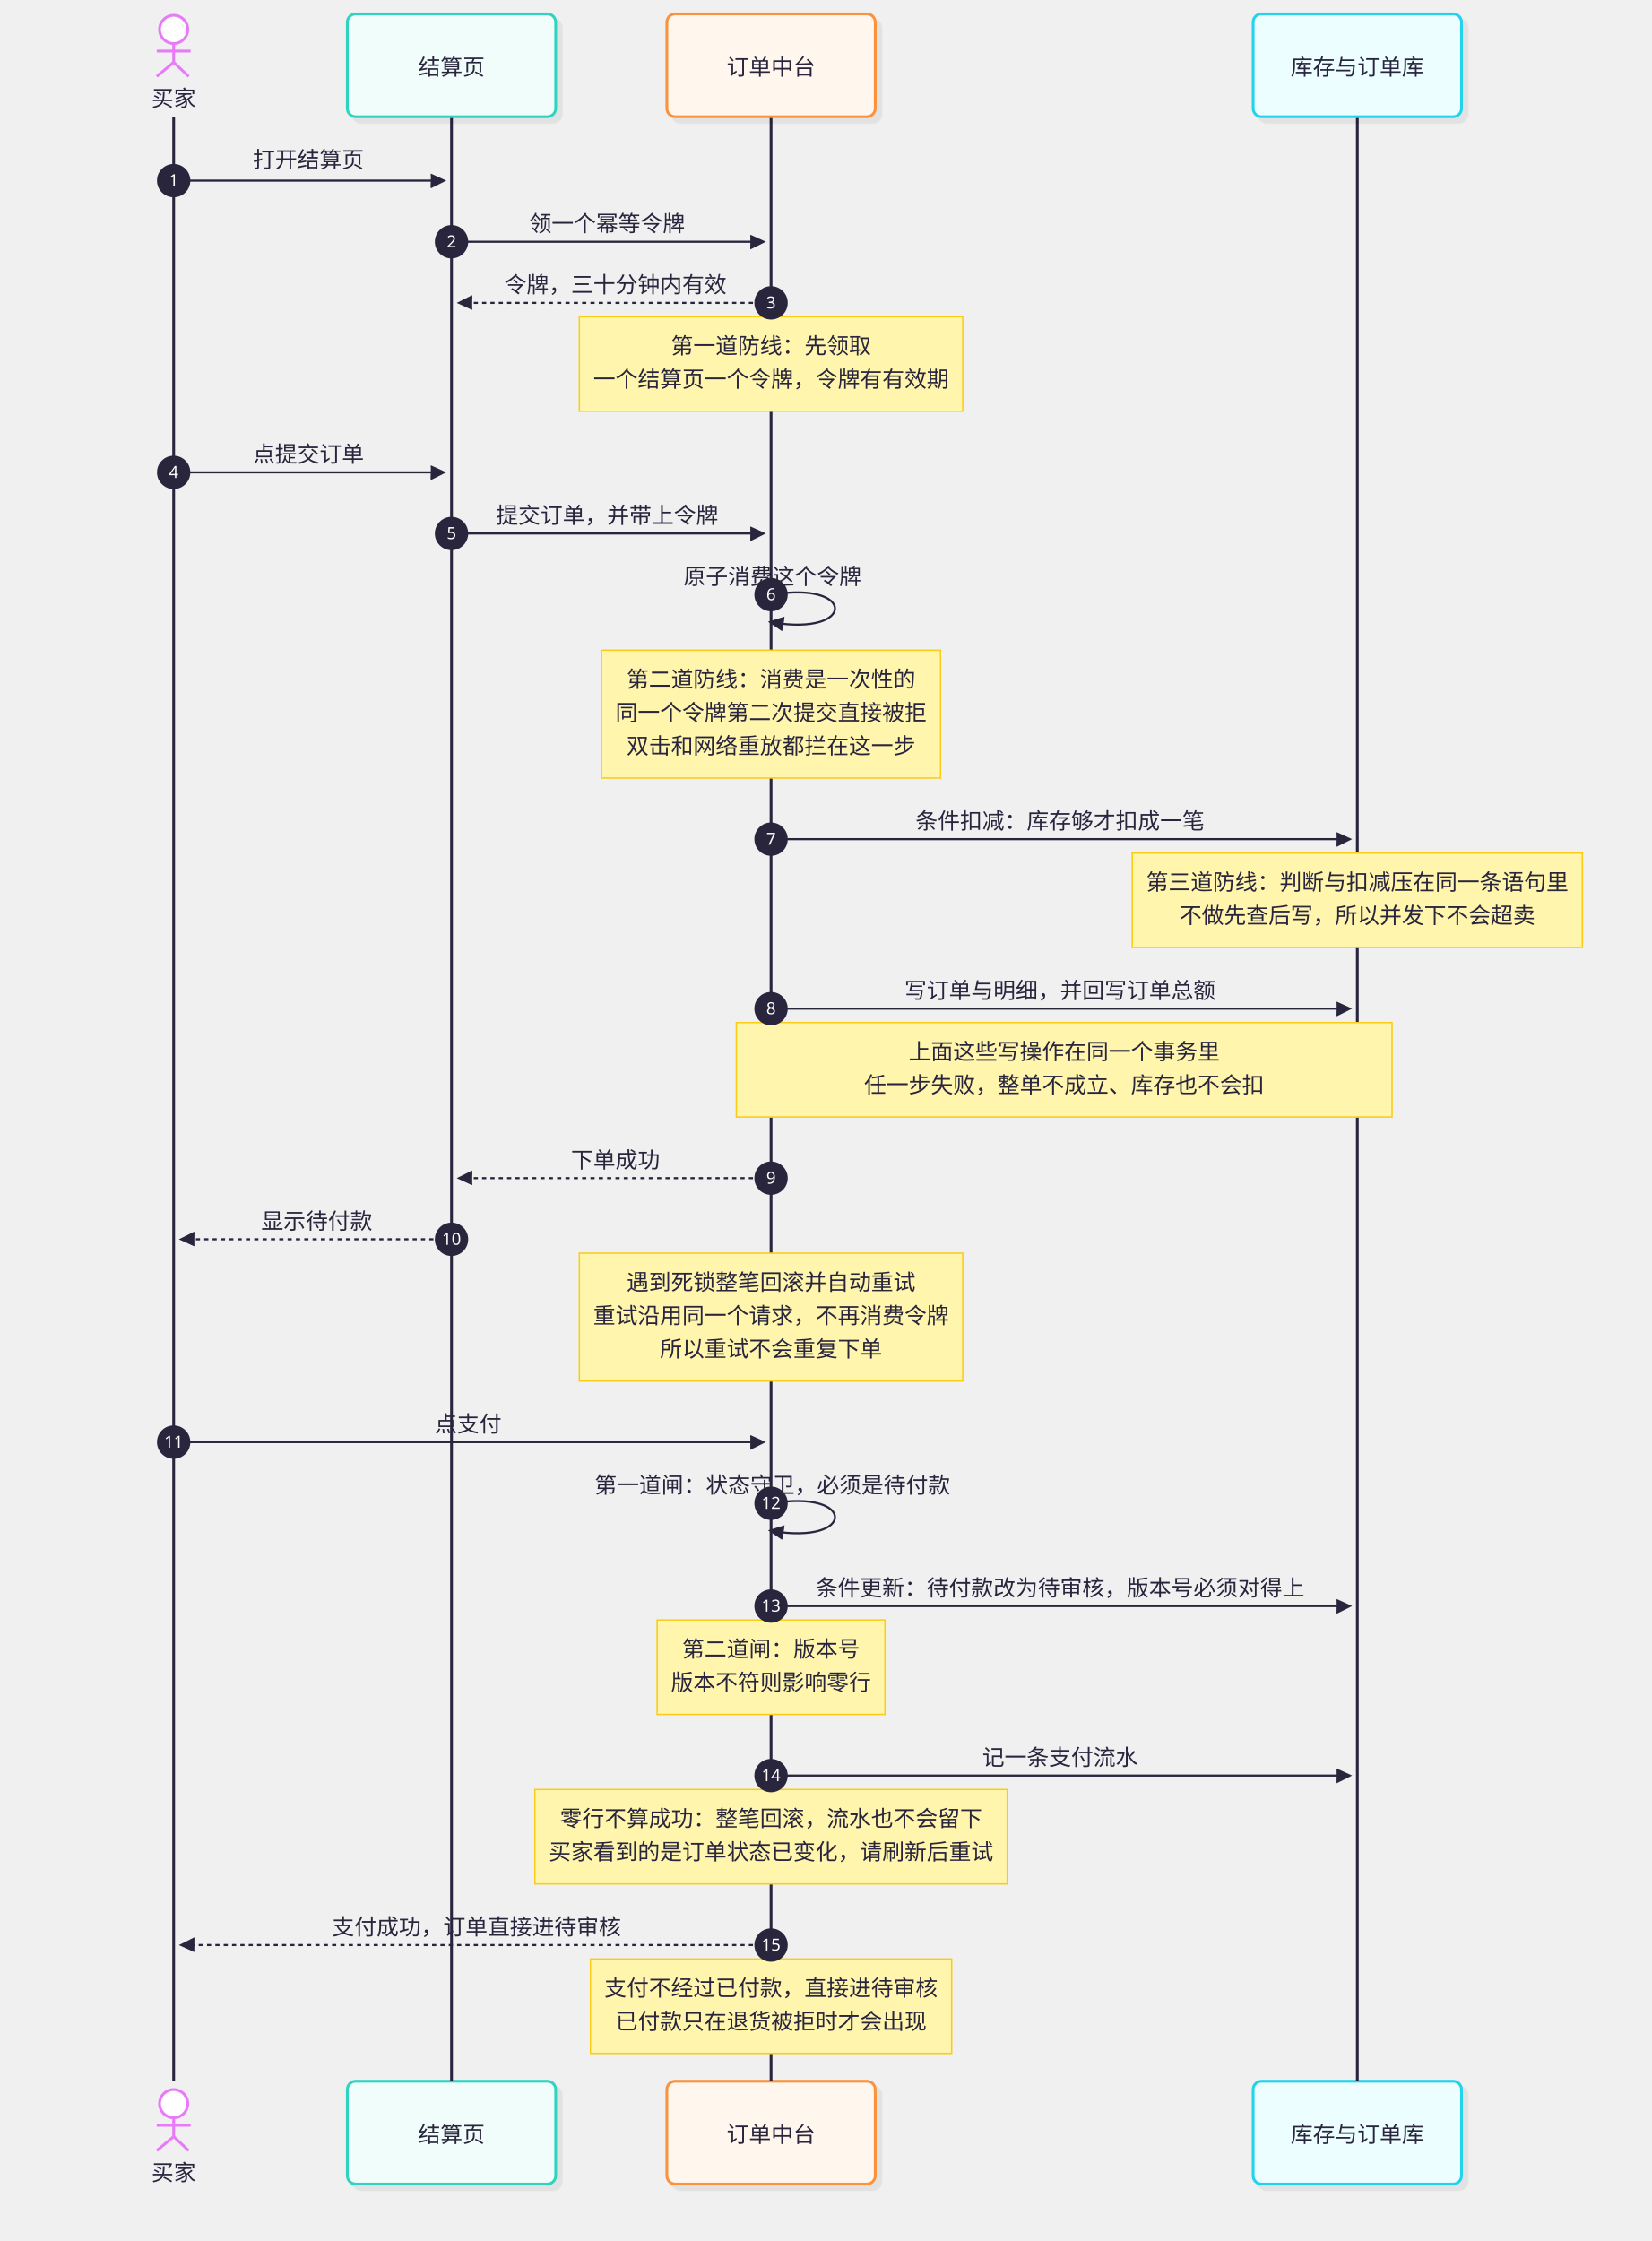
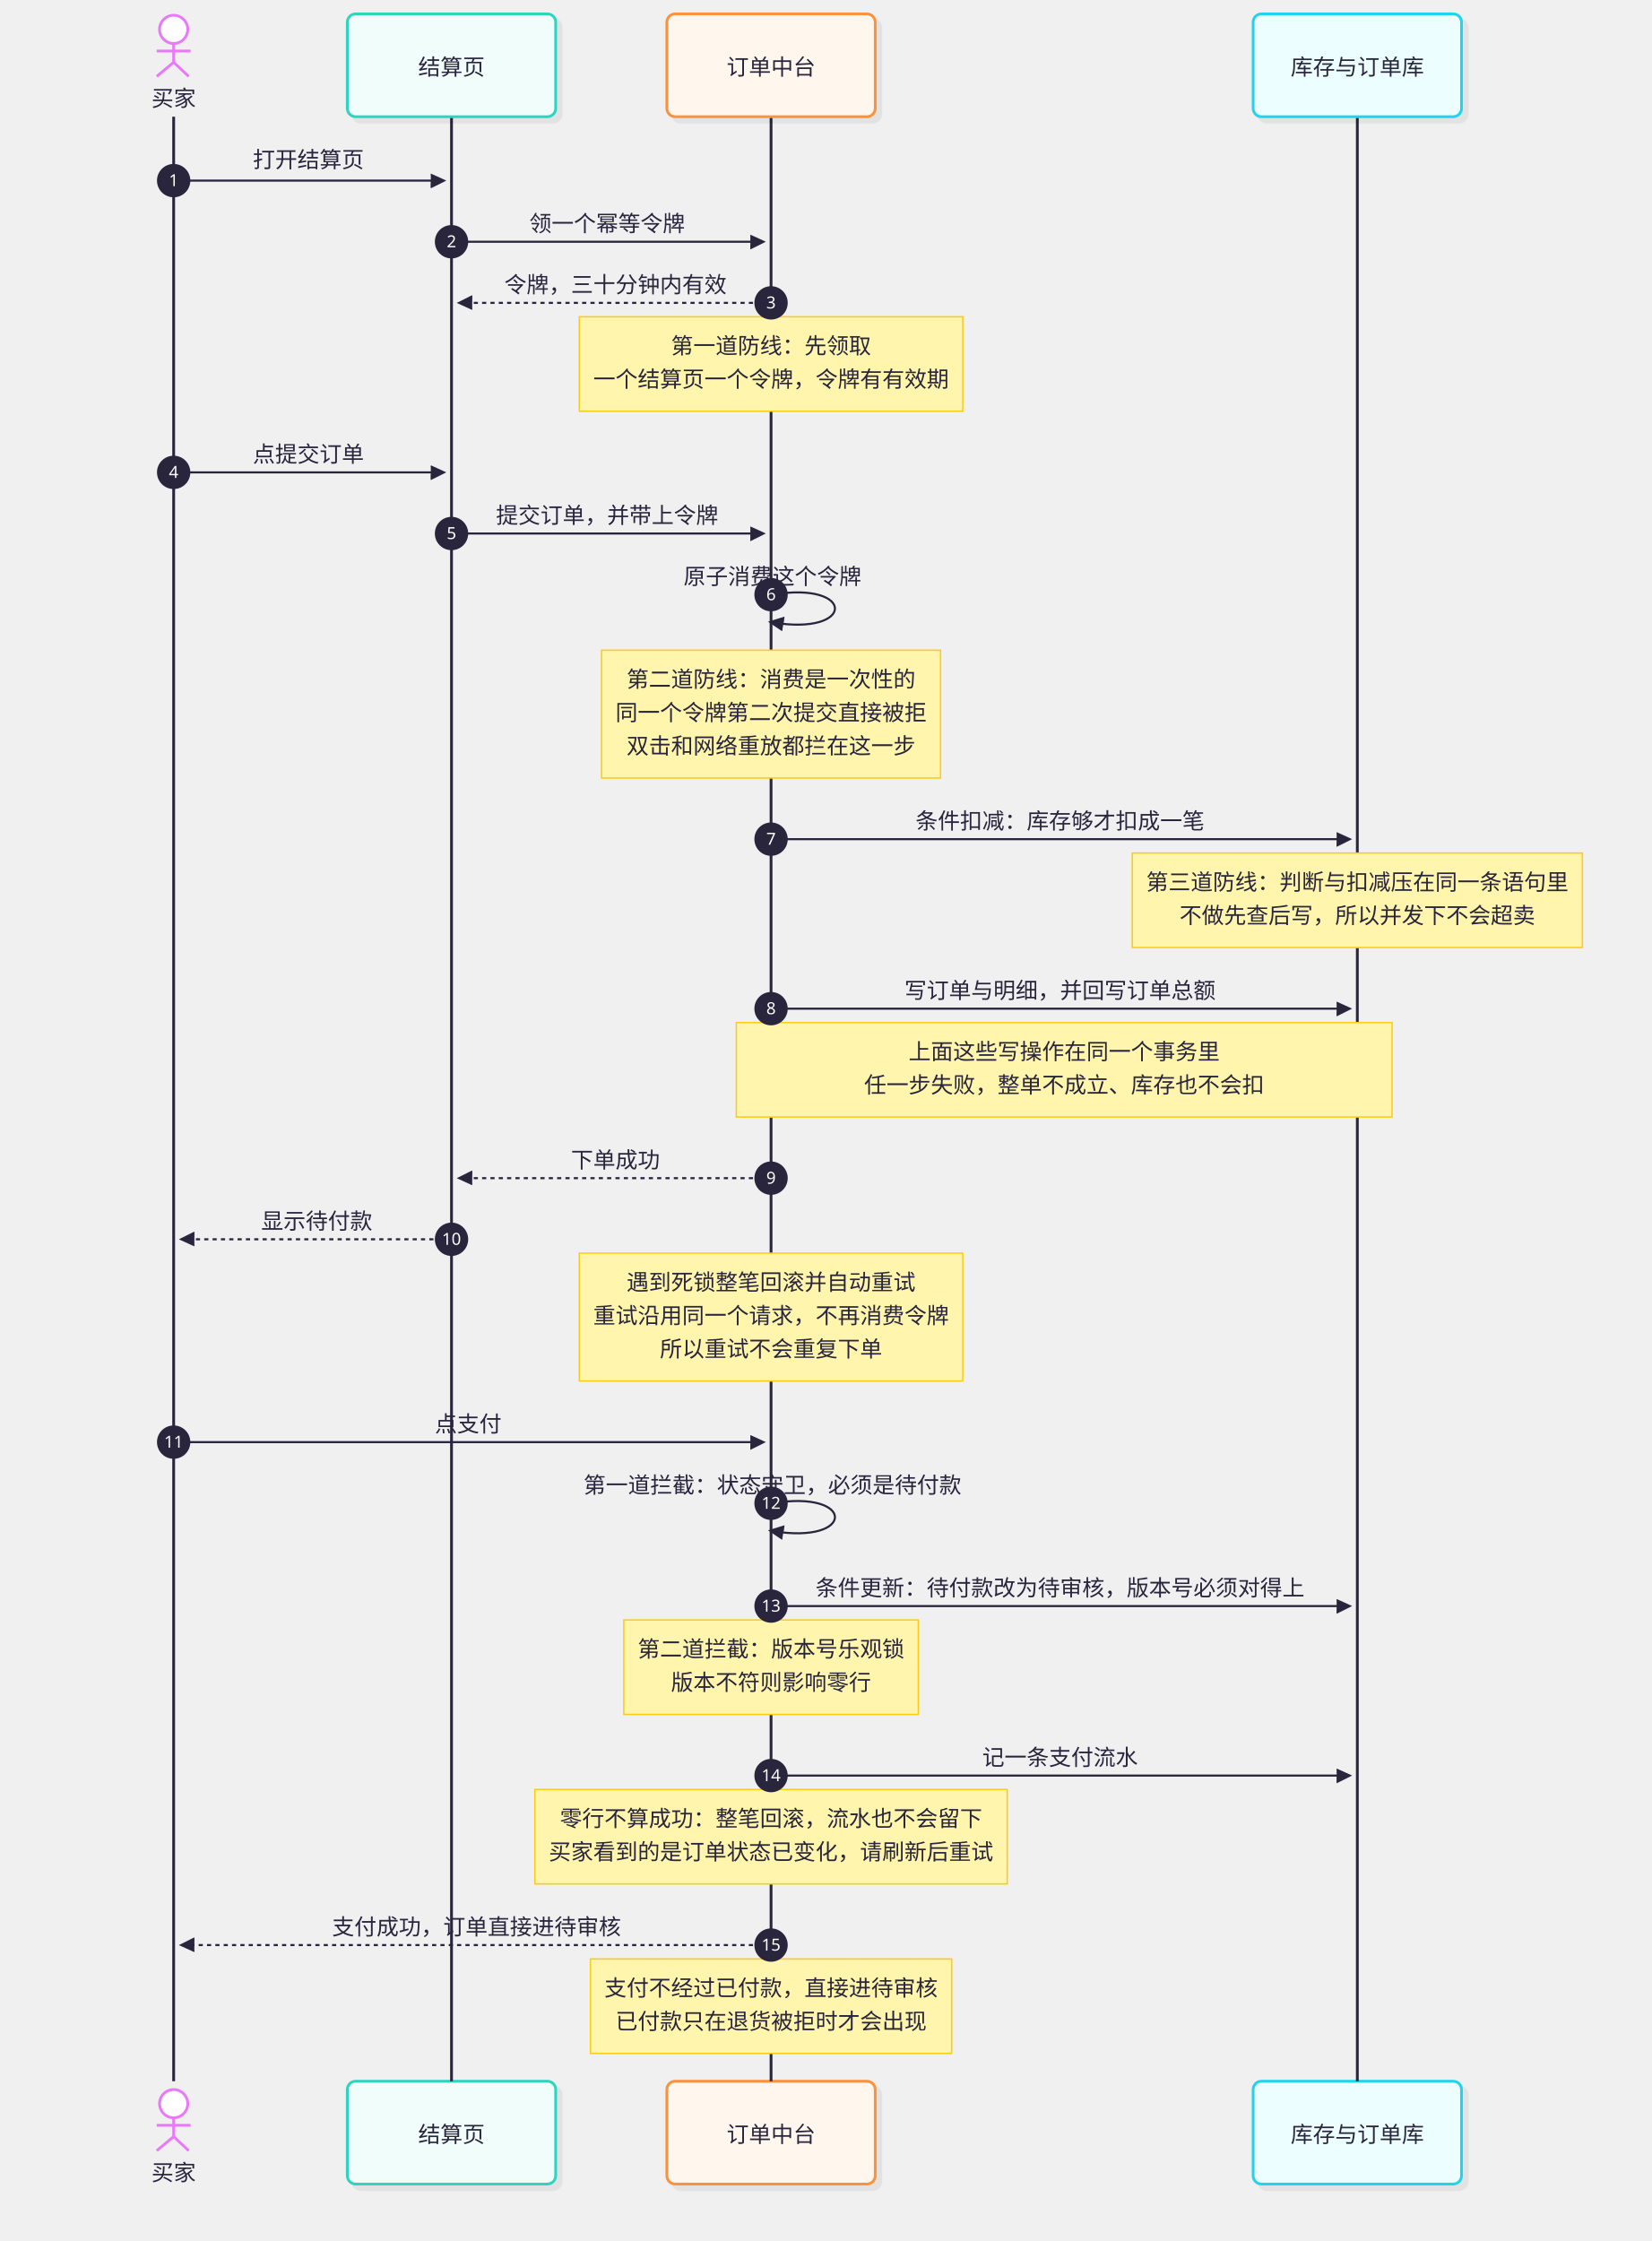
<svg xmlns="http://www.w3.org/2000/svg" height="1613" id="my-svg" width="1189" style="max-width: 1189px; background-color: white;" viewBox="-50 -10 1189 1613" role="graphics-document document" aria-roledescription="sequence">
  <g>
    <rect x="852" y="1488" fill="#eaeaea" stroke="#666" width="150" height="74" name="库存与订单库" rx="6" ry="6" class="actor actor-bottom" data-look="neo" filter="url(#my-svg-drop-shadow)" style="stroke: rgb(34, 211, 238); fill: rgb(236, 254, 255);" />
    <text x="927" y="1525" dominant-baseline="central" alignment-baseline="central" class="actor actor-box" style="text-anchor: middle; font-size: 16px; font-weight: 400;">
      <tspan x="927" dy="0">库存与订单库</tspan>
    </text>
  </g>
  <g>
    <rect x="430" y="1488" fill="#eaeaea" stroke="#666" width="150" height="74" name="订单中台" rx="6" ry="6" class="actor actor-bottom" data-look="neo" filter="url(#my-svg-drop-shadow)" style="stroke: rgb(251, 146, 60); fill: rgb(255, 247, 237);" />
    <text x="505" y="1525" dominant-baseline="central" alignment-baseline="central" class="actor actor-box" style="text-anchor: middle; font-size: 16px; font-weight: 400;">
      <tspan x="505" dy="0">订单中台</tspan>
    </text>
  </g>
  <g>
    <rect x="200" y="1488" fill="#eaeaea" stroke="#666" width="150" height="74" name="结算页" rx="6" ry="6" class="actor actor-bottom" data-look="neo" filter="url(#my-svg-drop-shadow)" style="stroke: rgb(45, 212, 191); fill: rgb(240, 253, 250);" />
    <text x="275" y="1525" dominant-baseline="central" alignment-baseline="central" class="actor actor-box" style="text-anchor: middle; font-size: 16px; font-weight: 400;">
      <tspan x="275" dy="0">结算页</tspan>
    </text>
  </g>
  <g />
  <g>
    <line id="actor3" x1="927" y1="74" x2="927" y2="1488" class="actor-line 200" stroke-width="0.5px" stroke="#999" name="库存与订单库" data-et="life-line" data-id="库存与订单库" />
    <g id="root-3" data-look="neo" data-et="participant" data-type="participant" data-id="库存与订单库">
      <rect x="852" y="0" fill="#eaeaea" stroke="#666" width="150" height="74" name="库存与订单库" rx="6" ry="6" class="actor actor-top" data-look="neo" filter="url(#my-svg-drop-shadow)" style="stroke: rgb(34, 211, 238); fill: rgb(236, 254, 255);" />
      <text x="927" y="37" dominant-baseline="central" alignment-baseline="central" class="actor actor-box" style="text-anchor: middle; font-size: 16px; font-weight: 400;">
        <tspan x="927" dy="0">库存与订单库</tspan>
      </text>
    </g>
  </g>
  <g>
    <line id="actor2" x1="505" y1="74" x2="505" y2="1488" class="actor-line 200" stroke-width="0.5px" stroke="#999" name="订单中台" data-et="life-line" data-id="订单中台" />
    <g id="root-2" data-look="neo" data-et="participant" data-type="participant" data-id="订单中台">
      <rect x="430" y="0" fill="#eaeaea" stroke="#666" width="150" height="74" name="订单中台" rx="6" ry="6" class="actor actor-top" data-look="neo" filter="url(#my-svg-drop-shadow)" style="stroke: rgb(251, 146, 60); fill: rgb(255, 247, 237);" />
      <text x="505" y="37" dominant-baseline="central" alignment-baseline="central" class="actor actor-box" style="text-anchor: middle; font-size: 16px; font-weight: 400;">
        <tspan x="505" dy="0">订单中台</tspan>
      </text>
    </g>
  </g>
  <g>
    <line id="actor1" x1="275" y1="74" x2="275" y2="1488" class="actor-line 200" stroke-width="0.5px" stroke="#999" name="结算页" data-et="life-line" data-id="结算页" />
    <g id="root-1" data-look="neo" data-et="participant" data-type="participant" data-id="结算页">
      <rect x="200" y="0" fill="#eaeaea" stroke="#666" width="150" height="74" name="结算页" rx="6" ry="6" class="actor actor-top" data-look="neo" filter="url(#my-svg-drop-shadow)" style="stroke: rgb(45, 212, 191); fill: rgb(240, 253, 250);" />
      <text x="275" y="37" dominant-baseline="central" alignment-baseline="central" class="actor actor-box" style="text-anchor: middle; font-size: 16px; font-weight: 400;">
        <tspan x="275" dy="0">结算页</tspan>
      </text>
    </g>
  </g>
  <g>
    <line id="actor0" x1="75" y1="74" x2="75" y2="1488" class="actor-line 200" stroke-width="0.5px" stroke="#999" name="买家" data-et="life-line" data-id="买家" />
  </g>
  <style>#my-svg{font-family:Noto Sans CJK SC,Noto Sans SC,Microsoft YaHei,PingFang SC,sans-serif;font-size:14px;fill:#28253D;}@keyframes edge-animation-frame{from{stroke-dashoffset:0;}}@keyframes dash{to{stroke-dashoffset:0;}}#my-svg .edge-animation-slow{stroke-dasharray:9,5!important;stroke-dashoffset:900;animation:dash 50s linear infinite;stroke-linecap:round;}#my-svg .edge-animation-fast{stroke-dasharray:9,5!important;stroke-dashoffset:900;animation:dash 20s linear infinite;stroke-linecap:round;}#my-svg .error-icon{fill:#ffffff;}#my-svg .error-text{fill:#000000;stroke:#000000;}#my-svg .edge-thickness-normal{stroke-width:2px;}#my-svg .edge-thickness-thick{stroke-width:3.5px;}#my-svg .edge-pattern-solid{stroke-dasharray:0;}#my-svg .edge-thickness-invisible{stroke-width:0;fill:none;}#my-svg .edge-pattern-dashed{stroke-dasharray:3;}#my-svg .edge-pattern-dotted{stroke-dasharray:2;}#my-svg .marker{fill:#000000;stroke:#000000;}#my-svg .marker.cross{stroke:#000000;}#my-svg svg{font-family:Noto Sans CJK SC,Noto Sans SC,Microsoft YaHei,PingFang SC,sans-serif;font-size:14px;}#my-svg p{margin:0;}#my-svg .actor{stroke:#28253D;fill:#ffffff;stroke-width:2;}#my-svg rect.actor.outer-path[data-look="neo"]{filter:url(#drop-shadow);}#my-svg rect.note[data-look="neo"]{stroke:#FACC15;fill:#fff5ad;filter:url(#drop-shadow);}#my-svg text.actor&gt;tspan{fill:#28253D;stroke:none;}#my-svg .actor-line{stroke:#28253D;}#my-svg .innerArc{stroke-width:1.5;stroke-dasharray:none;}#my-svg .messageLine0{stroke-width:1.5;stroke-dasharray:none;stroke:#28253D;}#my-svg .messageLine1{stroke-width:1.5;stroke-dasharray:2,2;stroke:#28253D;}#my-svg [id$="-arrowhead"] path{fill:#28253D;stroke:#28253D;}#my-svg .sequenceNumber{fill:#ffffff;}#my-svg [id$="-sequencenumber"]{fill:#28253D;}#my-svg [id$="-crosshead"] path{fill:#28253D;stroke:#28253D;}#my-svg .messageText{fill:#28253D;stroke:none;}#my-svg .labelBox{stroke:#28253D;fill:#ffffff;filter:url(#drop-shadow);}#my-svg .labelText,#my-svg .labelText&gt;tspan{fill:#28253D;stroke:none;}#my-svg .loopText,#my-svg .loopText&gt;tspan{fill:#28253D;stroke:none;}#my-svg .sectionTitle,#my-svg .sectionTitle&gt;tspan{fill:#28253D;stroke:none;}#my-svg .loopLine{stroke-width:2px;stroke-dasharray:2,2;stroke:#28253D;fill:#28253D;}#my-svg .note{stroke:#FACC15;fill:#fff5ad;}#my-svg .noteText,#my-svg .noteText&gt;tspan{fill:#28253D;stroke:none;}#my-svg .activation0{fill:hsl(-120, 0%, 80%);stroke:hsl(-120, 0%, 70%);}#my-svg .activation1{fill:hsl(-120, 0%, 80%);stroke:hsl(-120, 0%, 70%);}#my-svg .activation2{fill:hsl(-120, 0%, 80%);stroke:hsl(-120, 0%, 70%);}#my-svg .actorPopupMenu{position:absolute;}#my-svg .actorPopupMenuPanel{position:absolute;fill:#ffffff;box-shadow:0px 8px 16px 0px rgba(0,0,0,0.2);filter:drop-shadow(3px 5px 2px rgb(0 0 0 / 0.4));}#my-svg .actor-man circle,#my-svg line{fill:#ffffff;stroke-width:2px;}#my-svg g rect.rect{filter:url(#drop-shadow);stroke:#28253D;}#my-svg .node .neo-node{stroke:#28253D;}#my-svg [data-look="neo"].node rect,#my-svg [data-look="neo"].cluster rect,#my-svg [data-look="neo"].node polygon{stroke:#28253D;filter:url(#my-svg-drop-shadow);}#my-svg [data-look="neo"].swimlane.cluster rect{filter:none;}#my-svg [data-look="neo"].node path{stroke:#28253D;stroke-width:2px;}#my-svg [data-look="neo"].node .outer-path{filter:url(#my-svg-drop-shadow);}#my-svg [data-look="neo"].node .neo-line path{stroke:#28253D;filter:none;}#my-svg [data-look="neo"].node circle{stroke:#28253D;filter:url(#my-svg-drop-shadow);}#my-svg [data-look="neo"].node circle .state-start{fill:#000000;}#my-svg [data-look="neo"].icon-shape .icon{fill:#28253D;filter:url(#my-svg-drop-shadow);}#my-svg [data-look="neo"].icon-shape .icon-neo path{stroke:#28253D;filter:url(#my-svg-drop-shadow);}#my-svg :root{--mermaid-font-family:"trebuchet ms",verdana,arial,sans-serif;}</style>
  <g />
  <defs>
    <symbol id="my-svg-computer" width="24" height="24">
      <path transform="scale(.5)" d="M2 2v13h20v-13h-20zm18 11h-16v-9h16v9zm-10.228 6l.466-1h3.524l.467 1h-4.457zm14.228 3h-24l2-6h2.104l-1.33 4h18.45l-1.297-4h2.073l2 6zm-5-10h-14v-7h14v7z" />
    </symbol>
  </defs>
  <defs>
    <symbol id="my-svg-database" fill-rule="evenodd" clip-rule="evenodd">
      <path transform="scale(.5)" d="M12.258.001l.256.004.255.005.253.008.251.01.249.012.247.015.246.016.242.019.241.02.239.023.236.024.233.027.231.028.229.031.225.032.223.034.22.036.217.038.214.04.211.041.208.043.205.045.201.046.198.048.194.05.191.051.187.053.183.054.18.056.175.057.172.059.168.06.163.061.16.063.155.064.15.066.074.033.073.033.071.034.07.034.069.035.068.035.067.035.066.035.064.036.064.036.062.036.06.036.06.037.058.037.058.037.055.038.055.038.053.038.052.038.051.039.05.039.048.039.047.039.045.04.044.04.043.04.041.04.04.041.039.041.037.041.036.041.034.041.033.042.032.042.03.042.029.042.027.042.026.043.024.043.023.043.021.043.02.043.018.044.017.043.015.044.013.044.012.044.011.045.009.044.007.045.006.045.004.045.002.045.001.045v17l-.001.045-.002.045-.004.045-.006.045-.007.045-.009.044-.011.045-.012.044-.013.044-.015.044-.017.043-.018.044-.02.043-.021.043-.023.043-.024.043-.026.043-.027.042-.029.042-.03.042-.032.042-.033.042-.034.041-.036.041-.037.041-.039.041-.04.041-.041.04-.043.04-.044.04-.045.04-.047.039-.048.039-.05.039-.051.039-.052.038-.053.038-.055.038-.055.038-.058.037-.058.037-.06.037-.06.036-.062.036-.064.036-.064.036-.066.035-.067.035-.068.035-.069.035-.07.034-.071.034-.073.033-.074.033-.15.066-.155.064-.16.063-.163.061-.168.06-.172.059-.175.057-.18.056-.183.054-.187.053-.191.051-.194.05-.198.048-.201.046-.205.045-.208.043-.211.041-.214.04-.217.038-.22.036-.223.034-.225.032-.229.031-.231.028-.233.027-.236.024-.239.023-.241.02-.242.019-.246.016-.247.015-.249.012-.251.01-.253.008-.255.005-.256.004-.258.001-.258-.001-.256-.004-.255-.005-.253-.008-.251-.01-.249-.012-.247-.015-.245-.016-.243-.019-.241-.02-.238-.023-.236-.024-.234-.027-.231-.028-.228-.031-.226-.032-.223-.034-.22-.036-.217-.038-.214-.04-.211-.041-.208-.043-.204-.045-.201-.046-.198-.048-.195-.05-.19-.051-.187-.053-.184-.054-.179-.056-.176-.057-.172-.059-.167-.06-.164-.061-.159-.063-.155-.064-.151-.066-.074-.033-.072-.033-.072-.034-.07-.034-.069-.035-.068-.035-.067-.035-.066-.035-.064-.036-.063-.036-.062-.036-.061-.036-.06-.037-.058-.037-.057-.037-.056-.038-.055-.038-.053-.038-.052-.038-.051-.039-.049-.039-.049-.039-.046-.039-.046-.04-.044-.04-.043-.04-.041-.04-.04-.041-.039-.041-.037-.041-.036-.041-.034-.041-.033-.042-.032-.042-.03-.042-.029-.042-.027-.042-.026-.043-.024-.043-.023-.043-.021-.043-.02-.043-.018-.044-.017-.043-.015-.044-.013-.044-.012-.044-.011-.045-.009-.044-.007-.045-.006-.045-.004-.045-.002-.045-.001-.045v-17l.001-.045.002-.045.004-.045.006-.045.007-.045.009-.044.011-.045.012-.044.013-.044.015-.044.017-.043.018-.044.02-.043.021-.043.023-.043.024-.043.026-.043.027-.042.029-.042.03-.042.032-.042.033-.042.034-.041.036-.041.037-.041.039-.041.04-.041.041-.04.043-.04.044-.04.046-.04.046-.039.049-.039.049-.039.051-.039.052-.038.053-.038.055-.038.056-.038.057-.037.058-.037.06-.037.061-.036.062-.036.063-.036.064-.036.066-.035.067-.035.068-.035.069-.035.07-.034.072-.034.072-.033.074-.033.151-.066.155-.064.159-.063.164-.061.167-.06.172-.059.176-.057.179-.056.184-.054.187-.053.19-.051.195-.05.198-.048.201-.046.204-.045.208-.043.211-.041.214-.04.217-.038.22-.036.223-.034.226-.032.228-.031.231-.028.234-.027.236-.024.238-.023.241-.02.243-.019.245-.016.247-.015.249-.012.251-.01.253-.008.255-.005.256-.004.258-.001.258.001zm-9.258 20.499v.01l.001.021.003.021.004.022.005.021.006.022.007.022.009.023.01.022.011.023.012.023.013.023.015.023.016.024.017.023.018.024.019.024.021.024.022.025.023.024.024.025.052.049.056.05.061.051.066.051.07.051.075.051.079.052.084.052.088.052.092.052.097.052.102.051.105.052.11.052.114.051.119.051.123.051.127.05.131.05.135.05.139.048.144.049.147.047.152.047.155.047.16.045.163.045.167.043.171.043.176.041.178.041.183.039.187.039.19.037.194.035.197.035.202.033.204.031.209.03.212.029.216.027.219.025.222.024.226.021.23.02.233.018.236.016.24.015.243.012.246.01.249.008.253.005.256.004.259.001.26-.001.257-.004.254-.005.25-.008.247-.011.244-.012.241-.014.237-.016.233-.018.231-.021.226-.021.224-.024.22-.026.216-.027.212-.028.21-.031.205-.031.202-.034.198-.034.194-.036.191-.037.187-.039.183-.04.179-.04.175-.042.172-.043.168-.044.163-.045.16-.046.155-.046.152-.047.148-.048.143-.049.139-.049.136-.05.131-.05.126-.05.123-.051.118-.052.114-.051.11-.052.106-.052.101-.052.096-.052.092-.052.088-.053.083-.051.079-.052.074-.052.07-.051.065-.051.06-.051.056-.05.051-.05.023-.024.023-.025.021-.024.02-.024.019-.024.018-.024.017-.024.015-.023.014-.024.013-.023.012-.023.01-.023.01-.022.008-.022.006-.022.006-.022.004-.022.004-.021.001-.021.001-.021v-4.127l-.077.055-.08.053-.083.054-.085.053-.087.052-.09.052-.093.051-.095.05-.097.05-.1.049-.102.049-.105.048-.106.047-.109.047-.111.046-.114.045-.115.045-.118.044-.12.043-.122.042-.124.042-.126.041-.128.04-.13.04-.132.038-.134.038-.135.037-.138.037-.139.035-.142.035-.143.034-.144.033-.147.032-.148.031-.15.03-.151.03-.153.029-.154.027-.156.027-.158.026-.159.025-.161.024-.162.023-.163.022-.165.021-.166.02-.167.019-.169.018-.169.017-.171.016-.173.015-.173.014-.175.013-.175.012-.177.011-.178.01-.179.008-.179.008-.181.006-.182.005-.182.004-.184.003-.184.002h-.37l-.184-.002-.184-.003-.182-.004-.182-.005-.181-.006-.179-.008-.179-.008-.178-.01-.176-.011-.176-.012-.175-.013-.173-.014-.172-.015-.171-.016-.17-.017-.169-.018-.167-.019-.166-.02-.165-.021-.163-.022-.162-.023-.161-.024-.159-.025-.157-.026-.156-.027-.155-.027-.153-.029-.151-.03-.15-.03-.148-.031-.146-.032-.145-.033-.143-.034-.141-.035-.14-.035-.137-.037-.136-.037-.134-.038-.132-.038-.13-.04-.128-.04-.126-.041-.124-.042-.122-.042-.12-.044-.117-.043-.116-.045-.113-.045-.112-.046-.109-.047-.106-.047-.105-.048-.102-.049-.1-.049-.097-.05-.095-.05-.093-.052-.09-.051-.087-.052-.085-.053-.083-.054-.08-.054-.077-.054v4.127zm0-5.654v.011l.001.021.003.021.004.021.005.022.006.022.007.022.009.022.01.022.011.023.012.023.013.023.015.024.016.023.017.024.018.024.019.024.021.024.022.024.023.025.024.024.052.05.056.05.061.05.066.051.07.051.075.052.079.051.084.052.088.052.092.052.097.052.102.052.105.052.11.051.114.051.119.052.123.05.127.051.131.05.135.049.139.049.144.048.147.048.152.047.155.046.16.045.163.045.167.044.171.042.176.042.178.04.183.04.187.038.19.037.194.036.197.034.202.033.204.032.209.03.212.028.216.027.219.025.222.024.226.022.23.02.233.018.236.016.24.014.243.012.246.01.249.008.253.006.256.003.259.001.26-.001.257-.003.254-.006.25-.008.247-.01.244-.012.241-.015.237-.016.233-.018.231-.02.226-.022.224-.024.22-.025.216-.027.212-.029.21-.03.205-.032.202-.033.198-.035.194-.036.191-.037.187-.039.183-.039.179-.041.175-.042.172-.043.168-.044.163-.045.16-.045.155-.047.152-.047.148-.048.143-.048.139-.05.136-.049.131-.05.126-.051.123-.051.118-.051.114-.052.11-.052.106-.052.101-.052.096-.052.092-.052.088-.052.083-.052.079-.052.074-.051.07-.052.065-.051.06-.05.056-.051.051-.049.023-.025.023-.024.021-.025.02-.024.019-.024.018-.024.017-.024.015-.023.014-.023.013-.024.012-.022.01-.023.01-.023.008-.022.006-.022.006-.022.004-.021.004-.022.001-.021.001-.021v-4.139l-.077.054-.08.054-.083.054-.085.052-.087.053-.09.051-.093.051-.095.051-.097.05-.1.049-.102.049-.105.048-.106.047-.109.047-.111.046-.114.045-.115.044-.118.044-.12.044-.122.042-.124.042-.126.041-.128.04-.13.039-.132.039-.134.038-.135.037-.138.036-.139.036-.142.035-.143.033-.144.033-.147.033-.148.031-.15.03-.151.03-.153.028-.154.028-.156.027-.158.026-.159.025-.161.024-.162.023-.163.022-.165.021-.166.02-.167.019-.169.018-.169.017-.171.016-.173.015-.173.014-.175.013-.175.012-.177.011-.178.009-.179.009-.179.007-.181.007-.182.005-.182.004-.184.003-.184.002h-.37l-.184-.002-.184-.003-.182-.004-.182-.005-.181-.007-.179-.007-.179-.009-.178-.009-.176-.011-.176-.012-.175-.013-.173-.014-.172-.015-.171-.016-.17-.017-.169-.018-.167-.019-.166-.02-.165-.021-.163-.022-.162-.023-.161-.024-.159-.025-.157-.026-.156-.027-.155-.028-.153-.028-.151-.03-.15-.03-.148-.031-.146-.033-.145-.033-.143-.033-.141-.035-.14-.036-.137-.036-.136-.037-.134-.038-.132-.039-.13-.039-.128-.04-.126-.041-.124-.042-.122-.043-.12-.043-.117-.044-.116-.044-.113-.046-.112-.046-.109-.046-.106-.047-.105-.048-.102-.049-.1-.049-.097-.05-.095-.051-.093-.051-.09-.051-.087-.053-.085-.052-.083-.054-.08-.054-.077-.054v4.139zm0-5.666v.011l.001.02.003.022.004.021.005.022.006.021.007.022.009.023.01.022.011.023.012.023.013.023.015.023.016.024.017.024.018.023.019.024.021.025.022.024.023.024.024.025.052.05.056.05.061.05.066.051.07.051.075.052.079.051.084.052.088.052.092.052.097.052.102.052.105.051.11.052.114.051.119.051.123.051.127.05.131.05.135.05.139.049.144.048.147.048.152.047.155.046.16.045.163.045.167.043.171.043.176.042.178.04.183.04.187.038.19.037.194.036.197.034.202.033.204.032.209.03.212.028.216.027.219.025.222.024.226.021.23.02.233.018.236.017.24.014.243.012.246.01.249.008.253.006.256.003.259.001.26-.001.257-.003.254-.006.25-.008.247-.01.244-.013.241-.014.237-.016.233-.018.231-.02.226-.022.224-.024.22-.025.216-.027.212-.029.21-.03.205-.032.202-.033.198-.035.194-.036.191-.037.187-.039.183-.039.179-.041.175-.042.172-.043.168-.044.163-.045.16-.045.155-.047.152-.047.148-.048.143-.049.139-.049.136-.049.131-.051.126-.05.123-.051.118-.052.114-.051.11-.052.106-.052.101-.052.096-.052.092-.052.088-.052.083-.052.079-.052.074-.052.07-.051.065-.051.06-.051.056-.05.051-.049.023-.025.023-.025.021-.024.02-.024.019-.024.018-.024.017-.024.015-.023.014-.024.013-.023.012-.023.01-.022.01-.023.008-.022.006-.022.006-.022.004-.022.004-.021.001-.021.001-.021v-4.153l-.077.054-.08.054-.083.053-.085.053-.087.053-.09.051-.093.051-.095.051-.097.05-.1.049-.102.048-.105.048-.106.048-.109.046-.111.046-.114.046-.115.044-.118.044-.12.043-.122.043-.124.042-.126.041-.128.04-.13.039-.132.039-.134.038-.135.037-.138.036-.139.036-.142.034-.143.034-.144.033-.147.032-.148.032-.15.03-.151.03-.153.028-.154.028-.156.027-.158.026-.159.024-.161.024-.162.023-.163.023-.165.021-.166.02-.167.019-.169.018-.169.017-.171.016-.173.015-.173.014-.175.013-.175.012-.177.01-.178.01-.179.009-.179.007-.181.006-.182.006-.182.004-.184.003-.184.001-.185.001-.185-.001-.184-.001-.184-.003-.182-.004-.182-.006-.181-.006-.179-.007-.179-.009-.178-.01-.176-.01-.176-.012-.175-.013-.173-.014-.172-.015-.171-.016-.17-.017-.169-.018-.167-.019-.166-.02-.165-.021-.163-.023-.162-.023-.161-.024-.159-.024-.157-.026-.156-.027-.155-.028-.153-.028-.151-.03-.15-.03-.148-.032-.146-.032-.145-.033-.143-.034-.141-.034-.14-.036-.137-.036-.136-.037-.134-.038-.132-.039-.13-.039-.128-.041-.126-.041-.124-.041-.122-.043-.12-.043-.117-.044-.116-.044-.113-.046-.112-.046-.109-.046-.106-.048-.105-.048-.102-.048-.1-.05-.097-.049-.095-.051-.093-.051-.09-.052-.087-.052-.085-.053-.083-.053-.08-.054-.077-.054v4.153zm8.74-8.179l-.257.004-.254.005-.25.008-.247.011-.244.012-.241.014-.237.016-.233.018-.231.021-.226.022-.224.023-.22.026-.216.027-.212.028-.21.031-.205.032-.202.033-.198.034-.194.036-.191.038-.187.038-.183.04-.179.041-.175.042-.172.043-.168.043-.163.045-.16.046-.155.046-.152.048-.148.048-.143.048-.139.049-.136.05-.131.05-.126.051-.123.051-.118.051-.114.052-.11.052-.106.052-.101.052-.096.052-.092.052-.088.052-.083.052-.079.052-.074.051-.07.052-.065.051-.06.05-.056.05-.051.05-.023.025-.023.024-.021.024-.02.025-.019.024-.018.024-.017.023-.015.024-.014.023-.013.023-.012.023-.01.023-.01.022-.008.022-.006.023-.006.021-.004.022-.004.021-.001.021-.001.021.001.021.001.021.004.021.004.022.006.021.006.023.008.022.01.022.01.023.012.023.013.023.014.023.015.024.017.023.018.024.019.024.02.025.021.024.023.024.023.025.051.05.056.05.06.05.065.051.07.052.074.051.079.052.083.052.088.052.092.052.096.052.101.052.106.052.11.052.114.052.118.051.123.051.126.051.131.05.136.05.139.049.143.048.148.048.152.048.155.046.16.046.163.045.168.043.172.043.175.042.179.041.183.04.187.038.191.038.194.036.198.034.202.033.205.032.21.031.212.028.216.027.22.026.224.023.226.022.231.021.233.018.237.016.241.014.244.012.247.011.25.008.254.005.257.004.26.001.26-.001.257-.004.254-.005.25-.008.247-.011.244-.012.241-.014.237-.016.233-.018.231-.021.226-.022.224-.023.22-.026.216-.027.212-.028.21-.031.205-.032.202-.033.198-.034.194-.036.191-.038.187-.038.183-.04.179-.041.175-.042.172-.043.168-.043.163-.045.16-.046.155-.046.152-.048.148-.048.143-.048.139-.049.136-.05.131-.05.126-.051.123-.051.118-.051.114-.052.11-.052.106-.052.101-.052.096-.052.092-.052.088-.052.083-.052.079-.052.074-.051.07-.052.065-.051.06-.05.056-.05.051-.05.023-.025.023-.024.021-.024.02-.025.019-.024.018-.024.017-.023.015-.024.014-.023.013-.023.012-.023.01-.023.01-.022.008-.022.006-.023.006-.021.004-.022.004-.021.001-.021.001-.021-.001-.021-.001-.021-.004-.021-.004-.022-.006-.021-.006-.023-.008-.022-.01-.022-.01-.023-.012-.023-.013-.023-.014-.023-.015-.024-.017-.023-.018-.024-.019-.024-.02-.025-.021-.024-.023-.024-.023-.025-.051-.05-.056-.05-.06-.05-.065-.051-.07-.052-.074-.051-.079-.052-.083-.052-.088-.052-.092-.052-.096-.052-.101-.052-.106-.052-.11-.052-.114-.052-.118-.051-.123-.051-.126-.051-.131-.05-.136-.05-.139-.049-.143-.048-.148-.048-.152-.048-.155-.046-.16-.046-.163-.045-.168-.043-.172-.043-.175-.042-.179-.041-.183-.04-.187-.038-.191-.038-.194-.036-.198-.034-.202-.033-.205-.032-.21-.031-.212-.028-.216-.027-.22-.026-.224-.023-.226-.022-.231-.021-.233-.018-.237-.016-.241-.014-.244-.012-.247-.011-.25-.008-.254-.005-.257-.004-.26-.001-.26.001z" />
    </symbol>
  </defs>
  <defs>
    <symbol id="my-svg-clock" width="24" height="24">
      <path transform="scale(.5)" d="M12 2c5.514 0 10 4.486 10 10s-4.486 10-10 10-10-4.486-10-10 4.486-10 10-10zm0-2c-6.627 0-12 5.373-12 12s5.373 12 12 12 12-5.373 12-12-5.373-12-12-12zm5.848 12.459c.202.038.202.333.001.372-1.907.361-6.045 1.111-6.547 1.111-.719 0-1.301-.582-1.301-1.301 0-.512.77-5.447 1.125-7.445.034-.192.312-.181.343.014l.985 6.238 5.394 1.011z" />
    </symbol>
  </defs>
  <defs>
    <marker id="my-svg-arrowhead" refX="7.9" refY="5" markerUnits="userSpaceOnUse" markerWidth="12" markerHeight="12" orient="auto-start-reverse">
      <path d="M -1 0 L 10 5 L 0 10 z" />
    </marker>
  </defs>
  <defs>
    <marker id="my-svg-crosshead" markerWidth="15" markerHeight="8" orient="auto" refX="4" refY="4.5">
      <path fill="none" stroke="#000000" stroke-width="1pt" d="M 1,2 L 6,7 M 6,2 L 1,7" style="stroke-dasharray: 0, 0;" />
    </marker>
  </defs>
  <defs>
    <marker id="my-svg-filled-head" refX="15.5" refY="7" markerWidth="20" markerHeight="28" orient="auto">
      <path d="M 18,7 L9,13 L14,7 L9,1 Z" />
    </marker>
  </defs>
  <defs>
    <marker id="my-svg-sequencenumber" refX="15" refY="15" markerWidth="60" markerHeight="40" orient="auto">
      <circle cx="15" cy="15" r="6" />
    </marker>
  </defs>
  <defs>
    <marker id="my-svg-solidTopArrowHead" refX="7.9" refY="7.25" markerUnits="userSpaceOnUse" markerWidth="12" markerHeight="12" orient="auto-start-reverse">
      <path d="M 0 0 L 10 8 L 0 8 z" />
    </marker>
  </defs>
  <defs>
    <marker id="my-svg-solidBottomArrowHead" refX="7.9" refY="0.75" markerUnits="userSpaceOnUse" markerWidth="12" markerHeight="12" orient="auto-start-reverse">
      <path d="M 0 0 L 10 0 L 0 8 z" />
    </marker>
  </defs>
  <defs>
    <marker id="my-svg-stickTopArrowHead" refX="7.5" refY="7" markerUnits="userSpaceOnUse" markerWidth="12" markerHeight="12" orient="auto-start-reverse">
      <path d="M 0 0 L 7 7" stroke="black" stroke-width="1.5" fill="none" />
    </marker>
  </defs>
  <defs>
    <marker id="my-svg-stickBottomArrowHead" refX="7.5" refY="0" markerUnits="userSpaceOnUse" markerWidth="12" markerHeight="12" orient="auto-start-reverse">
      <path d="M 0 7 L 7 0" stroke="black" stroke-width="1.5" fill="none" />
    </marker>
  </defs>
  <defs>
    <filter id="my-svg-drop-shadow" height="130%" width="130%">
      <feDropShadow dx="4" dy="4" stdDeviation="0" flood-opacity="0.06" flood-color="#000000" />
    </filter>
  </defs>
  <g data-et="note" data-id="i4">
    <rect x="367" y="218" fill="#EDF2AE" stroke="#666" width="276" height="68" class="note" data-look="neo" />
    <text x="505" y="223" text-anchor="middle" dominant-baseline="middle" alignment-baseline="middle" class="noteText" dy="1em" style="font-size: 16px; font-weight: 400;">
      <tspan x="505">第一道防线：先领取</tspan>
    </text>
    <text x="505" y="247" text-anchor="middle" dominant-baseline="middle" alignment-baseline="middle" class="noteText" dy="1em" style="font-size: 16px; font-weight: 400;">
      <tspan x="505">一个结算页一个令牌，令牌有有效期</tspan>
    </text>
  </g>
  <g data-et="note" data-id="i8">
    <rect x="383" y="458" fill="#EDF2AE" stroke="#666" width="244" height="92" class="note" data-look="neo" />
    <text x="505" y="463" text-anchor="middle" dominant-baseline="middle" alignment-baseline="middle" class="noteText" dy="1em" style="font-size: 16px; font-weight: 400;">
      <tspan x="505">第二道防线：消费是一次性的</tspan>
    </text>
    <text x="505" y="487" text-anchor="middle" dominant-baseline="middle" alignment-baseline="middle" class="noteText" dy="1em" style="font-size: 16px; font-weight: 400;">
      <tspan x="505">同一个令牌第二次提交直接被拒</tspan>
    </text>
    <text x="505" y="511" text-anchor="middle" dominant-baseline="middle" alignment-baseline="middle" class="noteText" dy="1em" style="font-size: 16px; font-weight: 400;">
      <tspan x="505">双击和网络重放都拦在这一步</tspan>
    </text>
  </g>
  <g data-et="note" data-id="i10">
    <rect x="765" y="604" fill="#EDF2AE" stroke="#666" width="324" height="68" class="note" data-look="neo" />
    <text x="927" y="609" text-anchor="middle" dominant-baseline="middle" alignment-baseline="middle" class="noteText" dy="1em" style="font-size: 16px; font-weight: 400;">
      <tspan x="927">第三道防线：判断与扣减压在同一条语句里</tspan>
    </text>
    <text x="927" y="633" text-anchor="middle" dominant-baseline="middle" alignment-baseline="middle" class="noteText" dy="1em" style="font-size: 16px; font-weight: 400;">
      <tspan x="927">不做先查后写，所以并发下不会超卖</tspan>
    </text>
  </g>
  <g data-et="note" data-id="i12">
    <rect x="480" y="726" fill="#EDF2AE" stroke="#666" width="472" height="68" class="note" data-look="neo" />
    <text x="716" y="731" text-anchor="middle" dominant-baseline="middle" alignment-baseline="middle" class="noteText" dy="1em" style="font-size: 16px; font-weight: 400;">
      <tspan x="716">上面这些写操作在同一个事务里</tspan>
    </text>
    <text x="716" y="755" text-anchor="middle" dominant-baseline="middle" alignment-baseline="middle" class="noteText" dy="1em" style="font-size: 16px; font-weight: 400;">
      <tspan x="716">任一步失败，整单不成立、库存也不会扣</tspan>
    </text>
  </g>
  <g data-et="note" data-id="i15">
    <rect x="367" y="892" fill="#EDF2AE" stroke="#666" width="276" height="92" class="note" data-look="neo" />
    <text x="505" y="897" text-anchor="middle" dominant-baseline="middle" alignment-baseline="middle" class="noteText" dy="1em" style="font-size: 16px; font-weight: 400;">
      <tspan x="505">遇到死锁整笔回滚并自动重试</tspan>
    </text>
    <text x="505" y="921" text-anchor="middle" dominant-baseline="middle" alignment-baseline="middle" class="noteText" dy="1em" style="font-size: 16px; font-weight: 400;">
      <tspan x="505">重试沿用同一个请求，不再消费令牌</tspan>
    </text>
    <text x="505" y="945" text-anchor="middle" dominant-baseline="middle" alignment-baseline="middle" class="noteText" dy="1em" style="font-size: 16px; font-weight: 400;">
      <tspan x="505">所以重试不会重复下单</tspan>
    </text>
  </g>
  <g data-et="note" data-id="i19">
-     <rect x="423" y="1156" fill="#EDF2AE" stroke="#666" width="164" height="68" class="note" data-look="neo" />
+     <rect x="399" y="1156" fill="#EDF2AE" stroke="#666" width="212" height="68" class="note" data-look="neo" />
    <text x="505" y="1161" text-anchor="middle" dominant-baseline="middle" alignment-baseline="middle" class="noteText" dy="1em" style="font-size: 16px; font-weight: 400;">
-       <tspan x="505">第二道闸：版本号</tspan>
+       <tspan x="505">第二道拦截：版本号乐观锁</tspan>
    </text>
    <text x="505" y="1185" text-anchor="middle" dominant-baseline="middle" alignment-baseline="middle" class="noteText" dy="1em" style="font-size: 16px; font-weight: 400;">
      <tspan x="505">版本不符则影响零行</tspan>
    </text>
  </g>
  <g data-et="note" data-id="i21">
    <rect x="335" y="1278" fill="#EDF2AE" stroke="#666" width="340" height="68" class="note" data-look="neo" />
    <text x="505" y="1283" text-anchor="middle" dominant-baseline="middle" alignment-baseline="middle" class="noteText" dy="1em" style="font-size: 16px; font-weight: 400;">
      <tspan x="505">零行不算成功：整笔回滚，流水也不会留下</tspan>
    </text>
    <text x="505" y="1307" text-anchor="middle" dominant-baseline="middle" alignment-baseline="middle" class="noteText" dy="1em" style="font-size: 16px; font-weight: 400;">
      <tspan x="505">买家看到的是订单状态已变化，请刷新后重试</tspan>
    </text>
  </g>
  <g data-et="note" data-id="i23">
    <rect x="375" y="1400" fill="#EDF2AE" stroke="#666" width="260" height="68" class="note" data-look="neo" />
    <text x="505" y="1405" text-anchor="middle" dominant-baseline="middle" alignment-baseline="middle" class="noteText" dy="1em" style="font-size: 16px; font-weight: 400;">
      <tspan x="505">支付不经过已付款，直接进待审核</tspan>
    </text>
    <text x="505" y="1429" text-anchor="middle" dominant-baseline="middle" alignment-baseline="middle" class="noteText" dy="1em" style="font-size: 16px; font-weight: 400;">
      <tspan x="505">已付款只在退货被拒时才会出现</tspan>
    </text>
  </g>
  <g class="actor-man actor-top" name="买家" data-et="participant" data-type="actor" data-id="买家" style="stroke: rgb(232, 121, 249); fill: rgb(253, 244, 255);">
    <line id="actor-man-torso0" x1="75" y1="21.308" x2="75" y2="34.846" />
    <line id="actor-man-arms0" x1="62.815" y1="26.723" x2="87.185" y2="26.723" />
    <line x1="62.815" y1="45" x2="75" y2="34.846" />
    <line x1="75" y1="34.846" x2="85.831" y2="45" />
    <circle cx="75" cy="11.154" r="10.154" width="150" height="74" />
    <text x="75" y="59.5" dominant-baseline="central" alignment-baseline="central" class="actor actor-man" style="text-anchor: middle; font-size: 16px; font-weight: 400;">
      <tspan x="75" dy="0">买家</tspan>
    </text>
  </g>
  <text x="172" y="89" text-anchor="middle" dominant-baseline="middle" alignment-baseline="middle" class="messageText" dy="1em" style="font-size: 16px; font-weight: 400;">打开结算页</text>
  <line x1="82" y1="120" x2="268" y2="120" class="messageLine0" data-et="message" data-id="i1" data-from="买家" data-to="结算页" stroke-width="2" stroke="none" marker-end="url(#my-svg-arrowhead)" style="fill: none;" />
  <line x1="75" y1="120" x2="75" y2="120" stroke-width="0" marker-start="url(#my-svg-sequencenumber)" />
  <text x="75" y="124" font-family="sans-serif" font-size="12px" text-anchor="middle" class="sequenceNumber">1</text>
  <text x="387" y="135" text-anchor="middle" dominant-baseline="middle" alignment-baseline="middle" class="messageText" dy="1em" style="font-size: 16px; font-weight: 400;">领一个幂等令牌</text>
  <line x1="282" y1="164" x2="498" y2="164" class="messageLine0" data-et="message" data-id="i2" data-from="结算页" data-to="订单中台" stroke-width="2" stroke="none" marker-end="url(#my-svg-arrowhead)" style="fill: none;" />
  <line x1="275" y1="164" x2="275" y2="164" stroke-width="0" marker-start="url(#my-svg-sequencenumber)" />
  <text x="275" y="168" font-family="sans-serif" font-size="12px" text-anchor="middle" class="sequenceNumber">2</text>
  <text x="393" y="179" text-anchor="middle" dominant-baseline="middle" alignment-baseline="middle" class="messageText" dy="1em" style="font-size: 16px; font-weight: 400;">令牌，三十分钟内有效</text>
  <line x1="510" y1="208" x2="282" y2="208" class="messageLine1" data-et="message" data-id="i3" data-from="订单中台" data-to="结算页" stroke-width="2" stroke="none" marker-end="url(#my-svg-arrowhead)" style="stroke-dasharray: 3, 3; fill: none;" />
  <line x1="505" y1="208" x2="505" y2="208" stroke-width="0" marker-start="url(#my-svg-sequencenumber)" />
  <text x="505" y="212" font-family="sans-serif" font-size="12px" text-anchor="middle" class="sequenceNumber">3</text>
  <text x="172" y="301" text-anchor="middle" dominant-baseline="middle" alignment-baseline="middle" class="messageText" dy="1em" style="font-size: 16px; font-weight: 400;">点提交订单</text>
  <line x1="82" y1="330" x2="268" y2="330" class="messageLine0" data-et="message" data-id="i5" data-from="买家" data-to="结算页" stroke-width="2" stroke="none" marker-end="url(#my-svg-arrowhead)" style="fill: none;" />
  <line x1="75" y1="330" x2="75" y2="330" stroke-width="0" marker-start="url(#my-svg-sequencenumber)" />
  <text x="75" y="334" font-family="sans-serif" font-size="12px" text-anchor="middle" class="sequenceNumber">4</text>
  <text x="387" y="345" text-anchor="middle" dominant-baseline="middle" alignment-baseline="middle" class="messageText" dy="1em" style="font-size: 16px; font-weight: 400;">提交订单，并带上令牌</text>
  <line x1="282" y1="374" x2="498" y2="374" class="messageLine0" data-et="message" data-id="i6" data-from="结算页" data-to="订单中台" stroke-width="2" stroke="none" marker-end="url(#my-svg-arrowhead)" style="fill: none;" />
  <line x1="275" y1="374" x2="275" y2="374" stroke-width="0" marker-start="url(#my-svg-sequencenumber)" />
  <text x="275" y="378" font-family="sans-serif" font-size="12px" text-anchor="middle" class="sequenceNumber">5</text>
  <text x="506" y="389" text-anchor="middle" dominant-baseline="middle" alignment-baseline="middle" class="messageText" dy="1em" style="font-size: 16px; font-weight: 400;">原子消费这个令牌</text>
  <path d="M 506,418 C 566,408 566,448 506,438" class="messageLine0" data-et="message" data-id="i7" data-from="订单中台" data-to="订单中台" stroke-width="2" stroke="none" marker-end="url(#my-svg-arrowhead)" x1="512" style="fill: none;" />
  <line x1="505" y1="418" x2="505" y2="418" stroke-width="0" marker-start="url(#my-svg-sequencenumber)" />
  <text x="505" y="422" font-family="sans-serif" font-size="12px" text-anchor="middle" class="sequenceNumber">6</text>
  <text x="713" y="565" text-anchor="middle" dominant-baseline="middle" alignment-baseline="middle" class="messageText" dy="1em" style="font-size: 16px; font-weight: 400;">条件扣减：库存够才扣成一笔</text>
  <line x1="512" y1="594" x2="920" y2="594" class="messageLine0" data-et="message" data-id="i9" data-from="订单中台" data-to="库存与订单库" stroke-width="2" stroke="none" marker-end="url(#my-svg-arrowhead)" style="fill: none;" />
  <line x1="505" y1="594" x2="505" y2="594" stroke-width="0" marker-start="url(#my-svg-sequencenumber)" />
  <text x="505" y="598" font-family="sans-serif" font-size="12px" text-anchor="middle" class="sequenceNumber">7</text>
  <text x="713" y="687" text-anchor="middle" dominant-baseline="middle" alignment-baseline="middle" class="messageText" dy="1em" style="font-size: 16px; font-weight: 400;">写订单与明细，并回写订单总额</text>
  <line x1="512" y1="716" x2="920" y2="716" class="messageLine0" data-et="message" data-id="i11" data-from="订单中台" data-to="库存与订单库" stroke-width="2" stroke="none" marker-end="url(#my-svg-arrowhead)" style="fill: none;" />
  <line x1="505" y1="716" x2="505" y2="716" stroke-width="0" marker-start="url(#my-svg-sequencenumber)" />
  <text x="505" y="720" font-family="sans-serif" font-size="12px" text-anchor="middle" class="sequenceNumber">8</text>
  <text x="393" y="809" text-anchor="middle" dominant-baseline="middle" alignment-baseline="middle" class="messageText" dy="1em" style="font-size: 16px; font-weight: 400;">下单成功</text>
  <line x1="510" y1="838" x2="282" y2="838" class="messageLine1" data-et="message" data-id="i13" data-from="订单中台" data-to="结算页" stroke-width="2" stroke="none" marker-end="url(#my-svg-arrowhead)" style="stroke-dasharray: 3, 3; fill: none;" />
  <line x1="505" y1="838" x2="505" y2="838" stroke-width="0" marker-start="url(#my-svg-sequencenumber)" />
  <text x="505" y="842" font-family="sans-serif" font-size="12px" text-anchor="middle" class="sequenceNumber">9</text>
  <text x="178" y="853" text-anchor="middle" dominant-baseline="middle" alignment-baseline="middle" class="messageText" dy="1em" style="font-size: 16px; font-weight: 400;">显示待付款</text>
  <line x1="280" y1="882" x2="82" y2="882" class="messageLine1" data-et="message" data-id="i14" data-from="结算页" data-to="买家" stroke-width="2" stroke="none" marker-end="url(#my-svg-arrowhead)" style="stroke-dasharray: 3, 3; fill: none;" />
  <line x1="275" y1="882" x2="275" y2="882" stroke-width="0" marker-start="url(#my-svg-sequencenumber)" />
  <text x="275" y="886" font-family="sans-serif" font-size="12px" text-anchor="middle" class="sequenceNumber">10</text>
  <text x="287" y="999" text-anchor="middle" dominant-baseline="middle" alignment-baseline="middle" class="messageText" dy="1em" style="font-size: 16px; font-weight: 400;">点支付</text>
  <line x1="82" y1="1028" x2="498" y2="1028" class="messageLine0" data-et="message" data-id="i16" data-from="买家" data-to="订单中台" stroke-width="2" stroke="none" marker-end="url(#my-svg-arrowhead)" style="fill: none;" />
  <line x1="75" y1="1028" x2="75" y2="1028" stroke-width="0" marker-start="url(#my-svg-sequencenumber)" />
  <text x="75" y="1032" font-family="sans-serif" font-size="12px" text-anchor="middle" class="sequenceNumber">11</text>
-   <text x="506" y="1043" text-anchor="middle" dominant-baseline="middle" alignment-baseline="middle" class="messageText" dy="1em" style="font-size: 16px; font-weight: 400;">第一道闸：状态守卫，必须是待付款</text>
+   <text x="506" y="1043" text-anchor="middle" dominant-baseline="middle" alignment-baseline="middle" class="messageText" dy="1em" style="font-size: 16px; font-weight: 400;">第一道拦截：状态守卫，必须是待付款</text>
  <path d="M 506,1072 C 566,1062 566,1102 506,1092" class="messageLine0" data-et="message" data-id="i17" data-from="订单中台" data-to="订单中台" stroke-width="2" stroke="none" marker-end="url(#my-svg-arrowhead)" x1="512" style="fill: none;" />
  <line x1="505" y1="1072" x2="505" y2="1072" stroke-width="0" marker-start="url(#my-svg-sequencenumber)" />
  <text x="505" y="1076" font-family="sans-serif" font-size="12px" text-anchor="middle" class="sequenceNumber">12</text>
  <text x="713" y="1117" text-anchor="middle" dominant-baseline="middle" alignment-baseline="middle" class="messageText" dy="1em" style="font-size: 16px; font-weight: 400;">条件更新：待付款改为待审核，版本号必须对得上</text>
  <line x1="512" y1="1146" x2="920" y2="1146" class="messageLine0" data-et="message" data-id="i18" data-from="订单中台" data-to="库存与订单库" stroke-width="2" stroke="none" marker-end="url(#my-svg-arrowhead)" style="fill: none;" />
  <line x1="505" y1="1146" x2="505" y2="1146" stroke-width="0" marker-start="url(#my-svg-sequencenumber)" />
  <text x="505" y="1150" font-family="sans-serif" font-size="12px" text-anchor="middle" class="sequenceNumber">13</text>
  <text x="713" y="1239" text-anchor="middle" dominant-baseline="middle" alignment-baseline="middle" class="messageText" dy="1em" style="font-size: 16px; font-weight: 400;">记一条支付流水</text>
  <line x1="512" y1="1268" x2="920" y2="1268" class="messageLine0" data-et="message" data-id="i20" data-from="订单中台" data-to="库存与订单库" stroke-width="2" stroke="none" marker-end="url(#my-svg-arrowhead)" style="fill: none;" />
  <line x1="505" y1="1268" x2="505" y2="1268" stroke-width="0" marker-start="url(#my-svg-sequencenumber)" />
  <text x="505" y="1272" font-family="sans-serif" font-size="12px" text-anchor="middle" class="sequenceNumber">14</text>
  <text x="293" y="1361" text-anchor="middle" dominant-baseline="middle" alignment-baseline="middle" class="messageText" dy="1em" style="font-size: 16px; font-weight: 400;">支付成功，订单直接进待审核</text>
  <line x1="510" y1="1390" x2="82" y2="1390" class="messageLine1" data-et="message" data-id="i22" data-from="订单中台" data-to="买家" stroke-width="2" stroke="none" marker-end="url(#my-svg-arrowhead)" style="stroke-dasharray: 3, 3; fill: none;" />
  <line x1="505" y1="1390" x2="505" y2="1390" stroke-width="0" marker-start="url(#my-svg-sequencenumber)" />
  <text x="505" y="1394" font-family="sans-serif" font-size="12px" text-anchor="middle" class="sequenceNumber">15</text>
  <g class="actor-man actor-bottom" name="买家" style="stroke: rgb(232, 121, 249); fill: rgb(253, 244, 255);">
    <line id="actor-man-torso3" x1="75" y1="1514.308" x2="75" y2="1527.846" />
    <line id="actor-man-arms3" x1="62.815" y1="1519.723" x2="87.185" y2="1519.723" />
    <line x1="62.815" y1="1538" x2="75" y2="1527.846" />
    <line x1="75" y1="1527.846" x2="85.831" y2="1538" />
    <circle cx="75" cy="1504.154" r="10.154" width="150" height="74" />
    <text x="75" y="1552.5" dominant-baseline="central" alignment-baseline="central" class="actor actor-man" style="text-anchor: middle; font-size: 16px; font-weight: 400;">
      <tspan x="75" dy="0">买家</tspan>
    </text>
  </g>
</svg>
